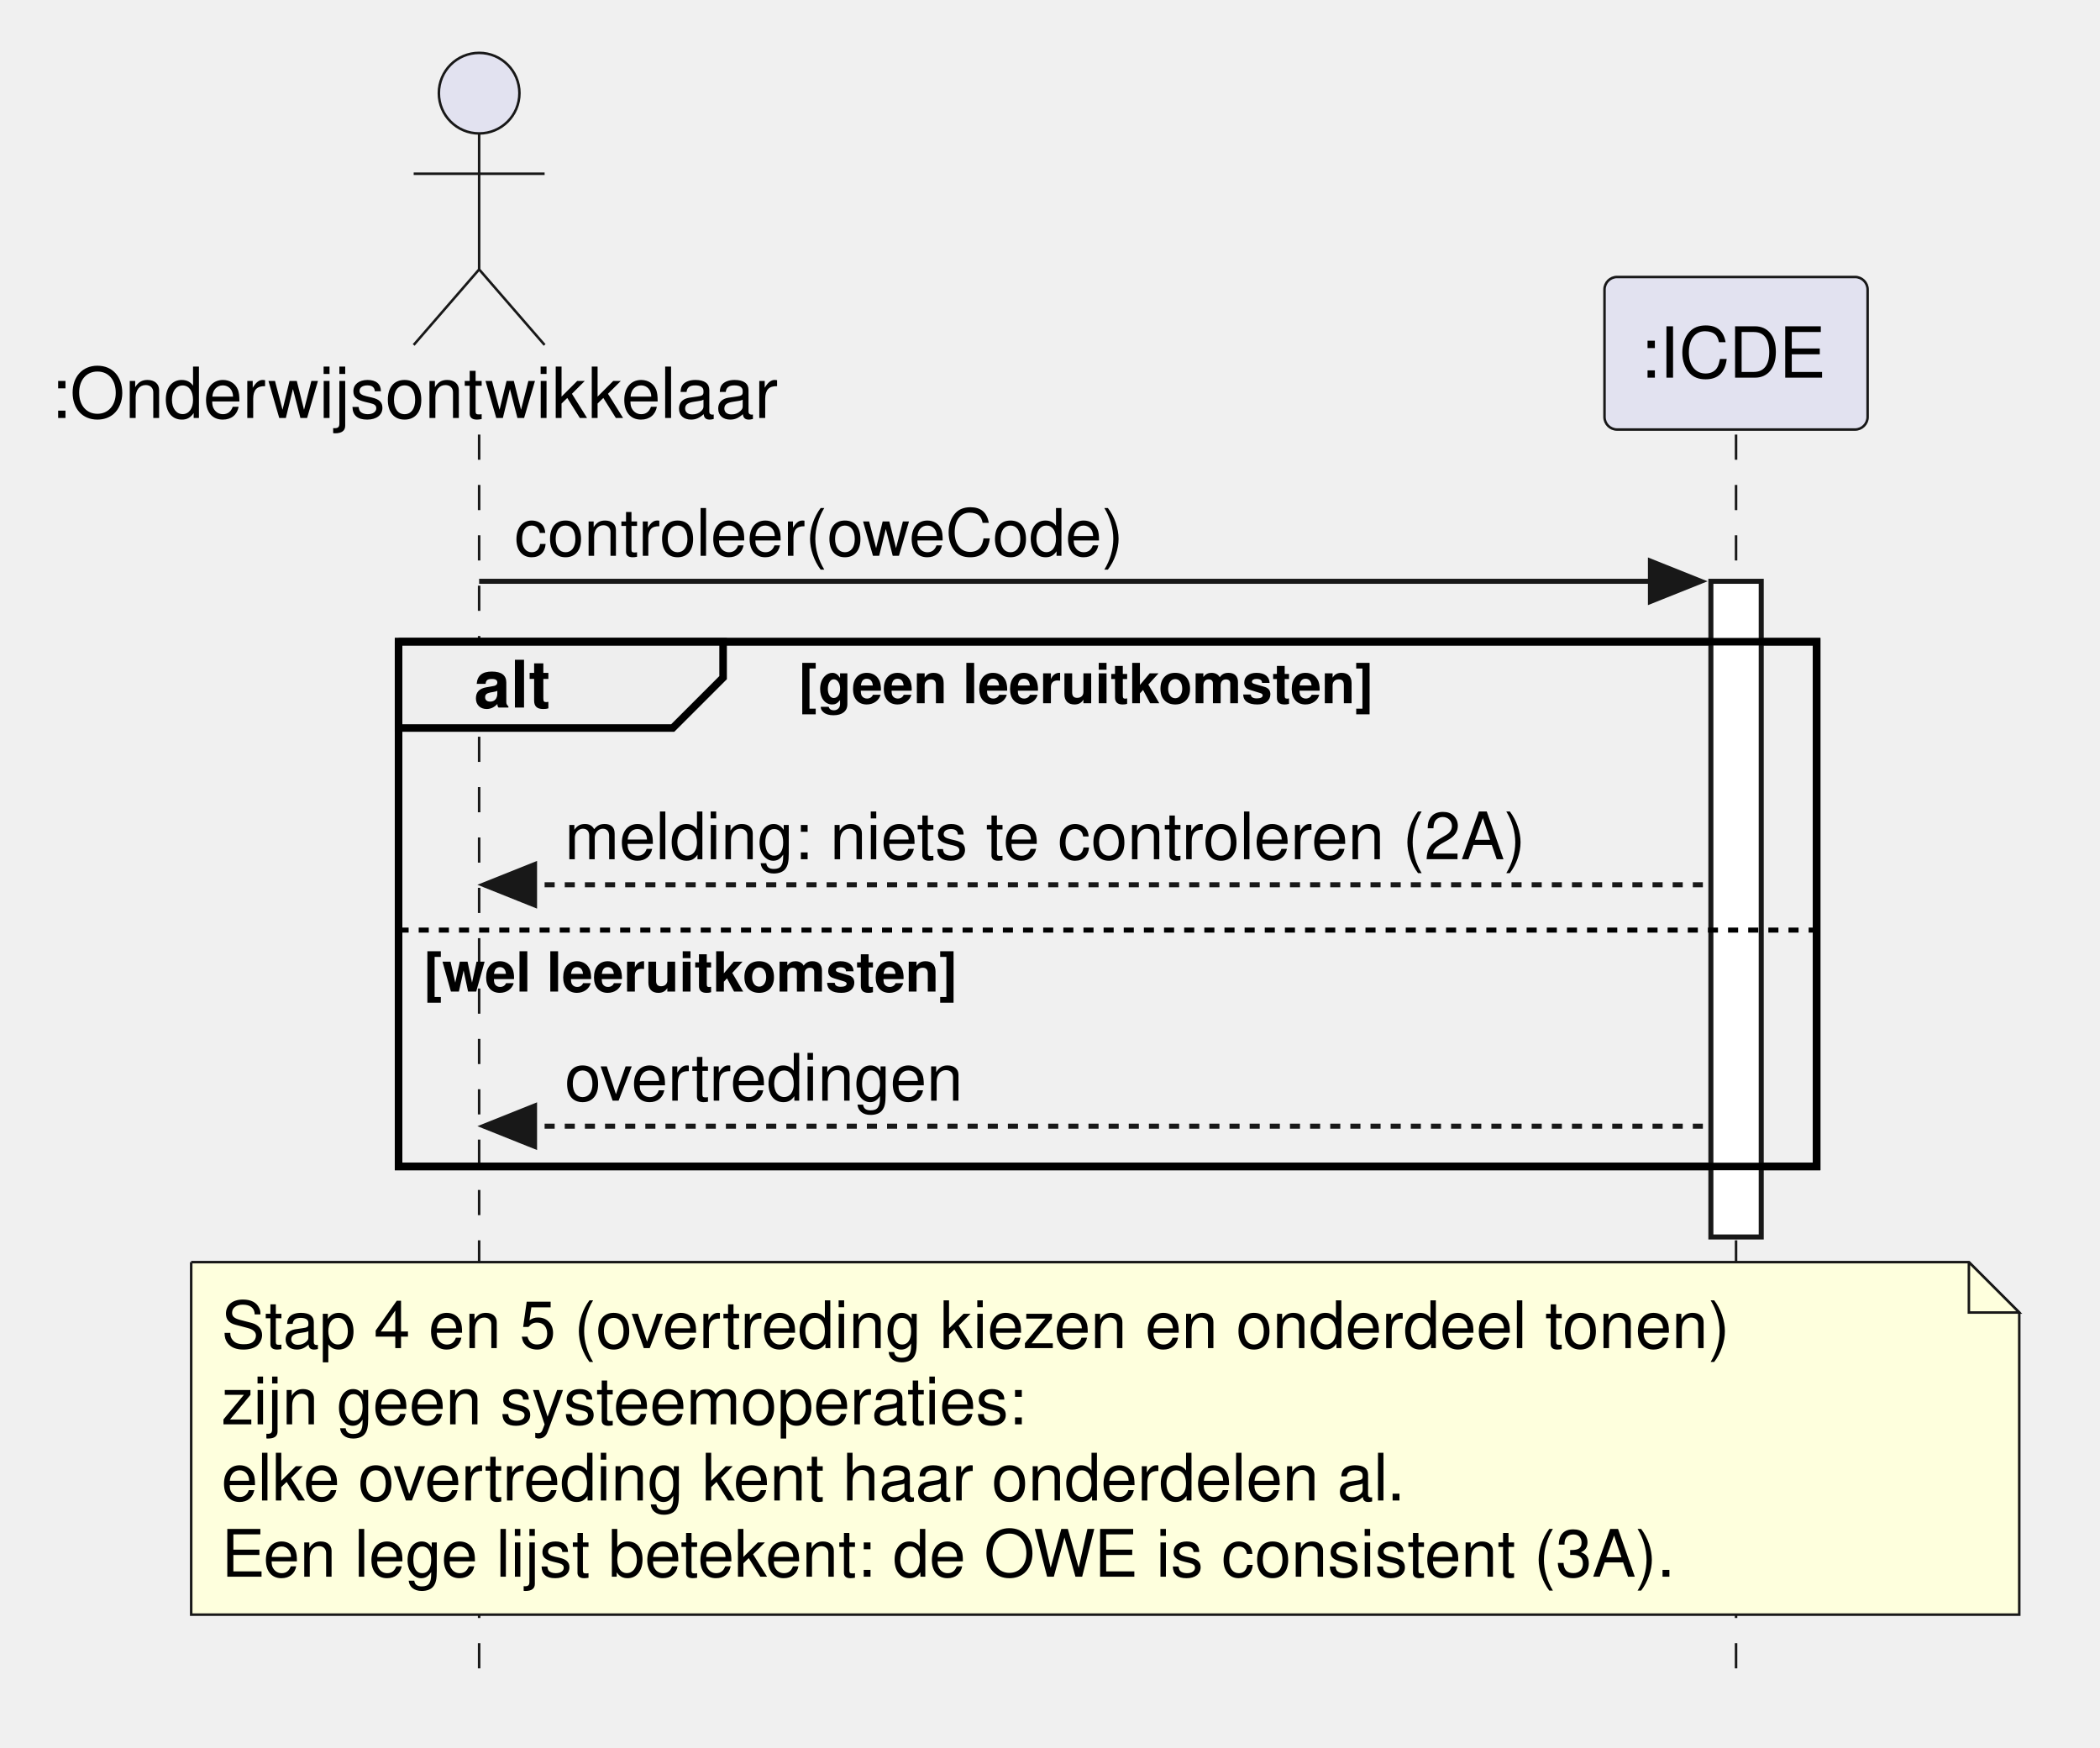
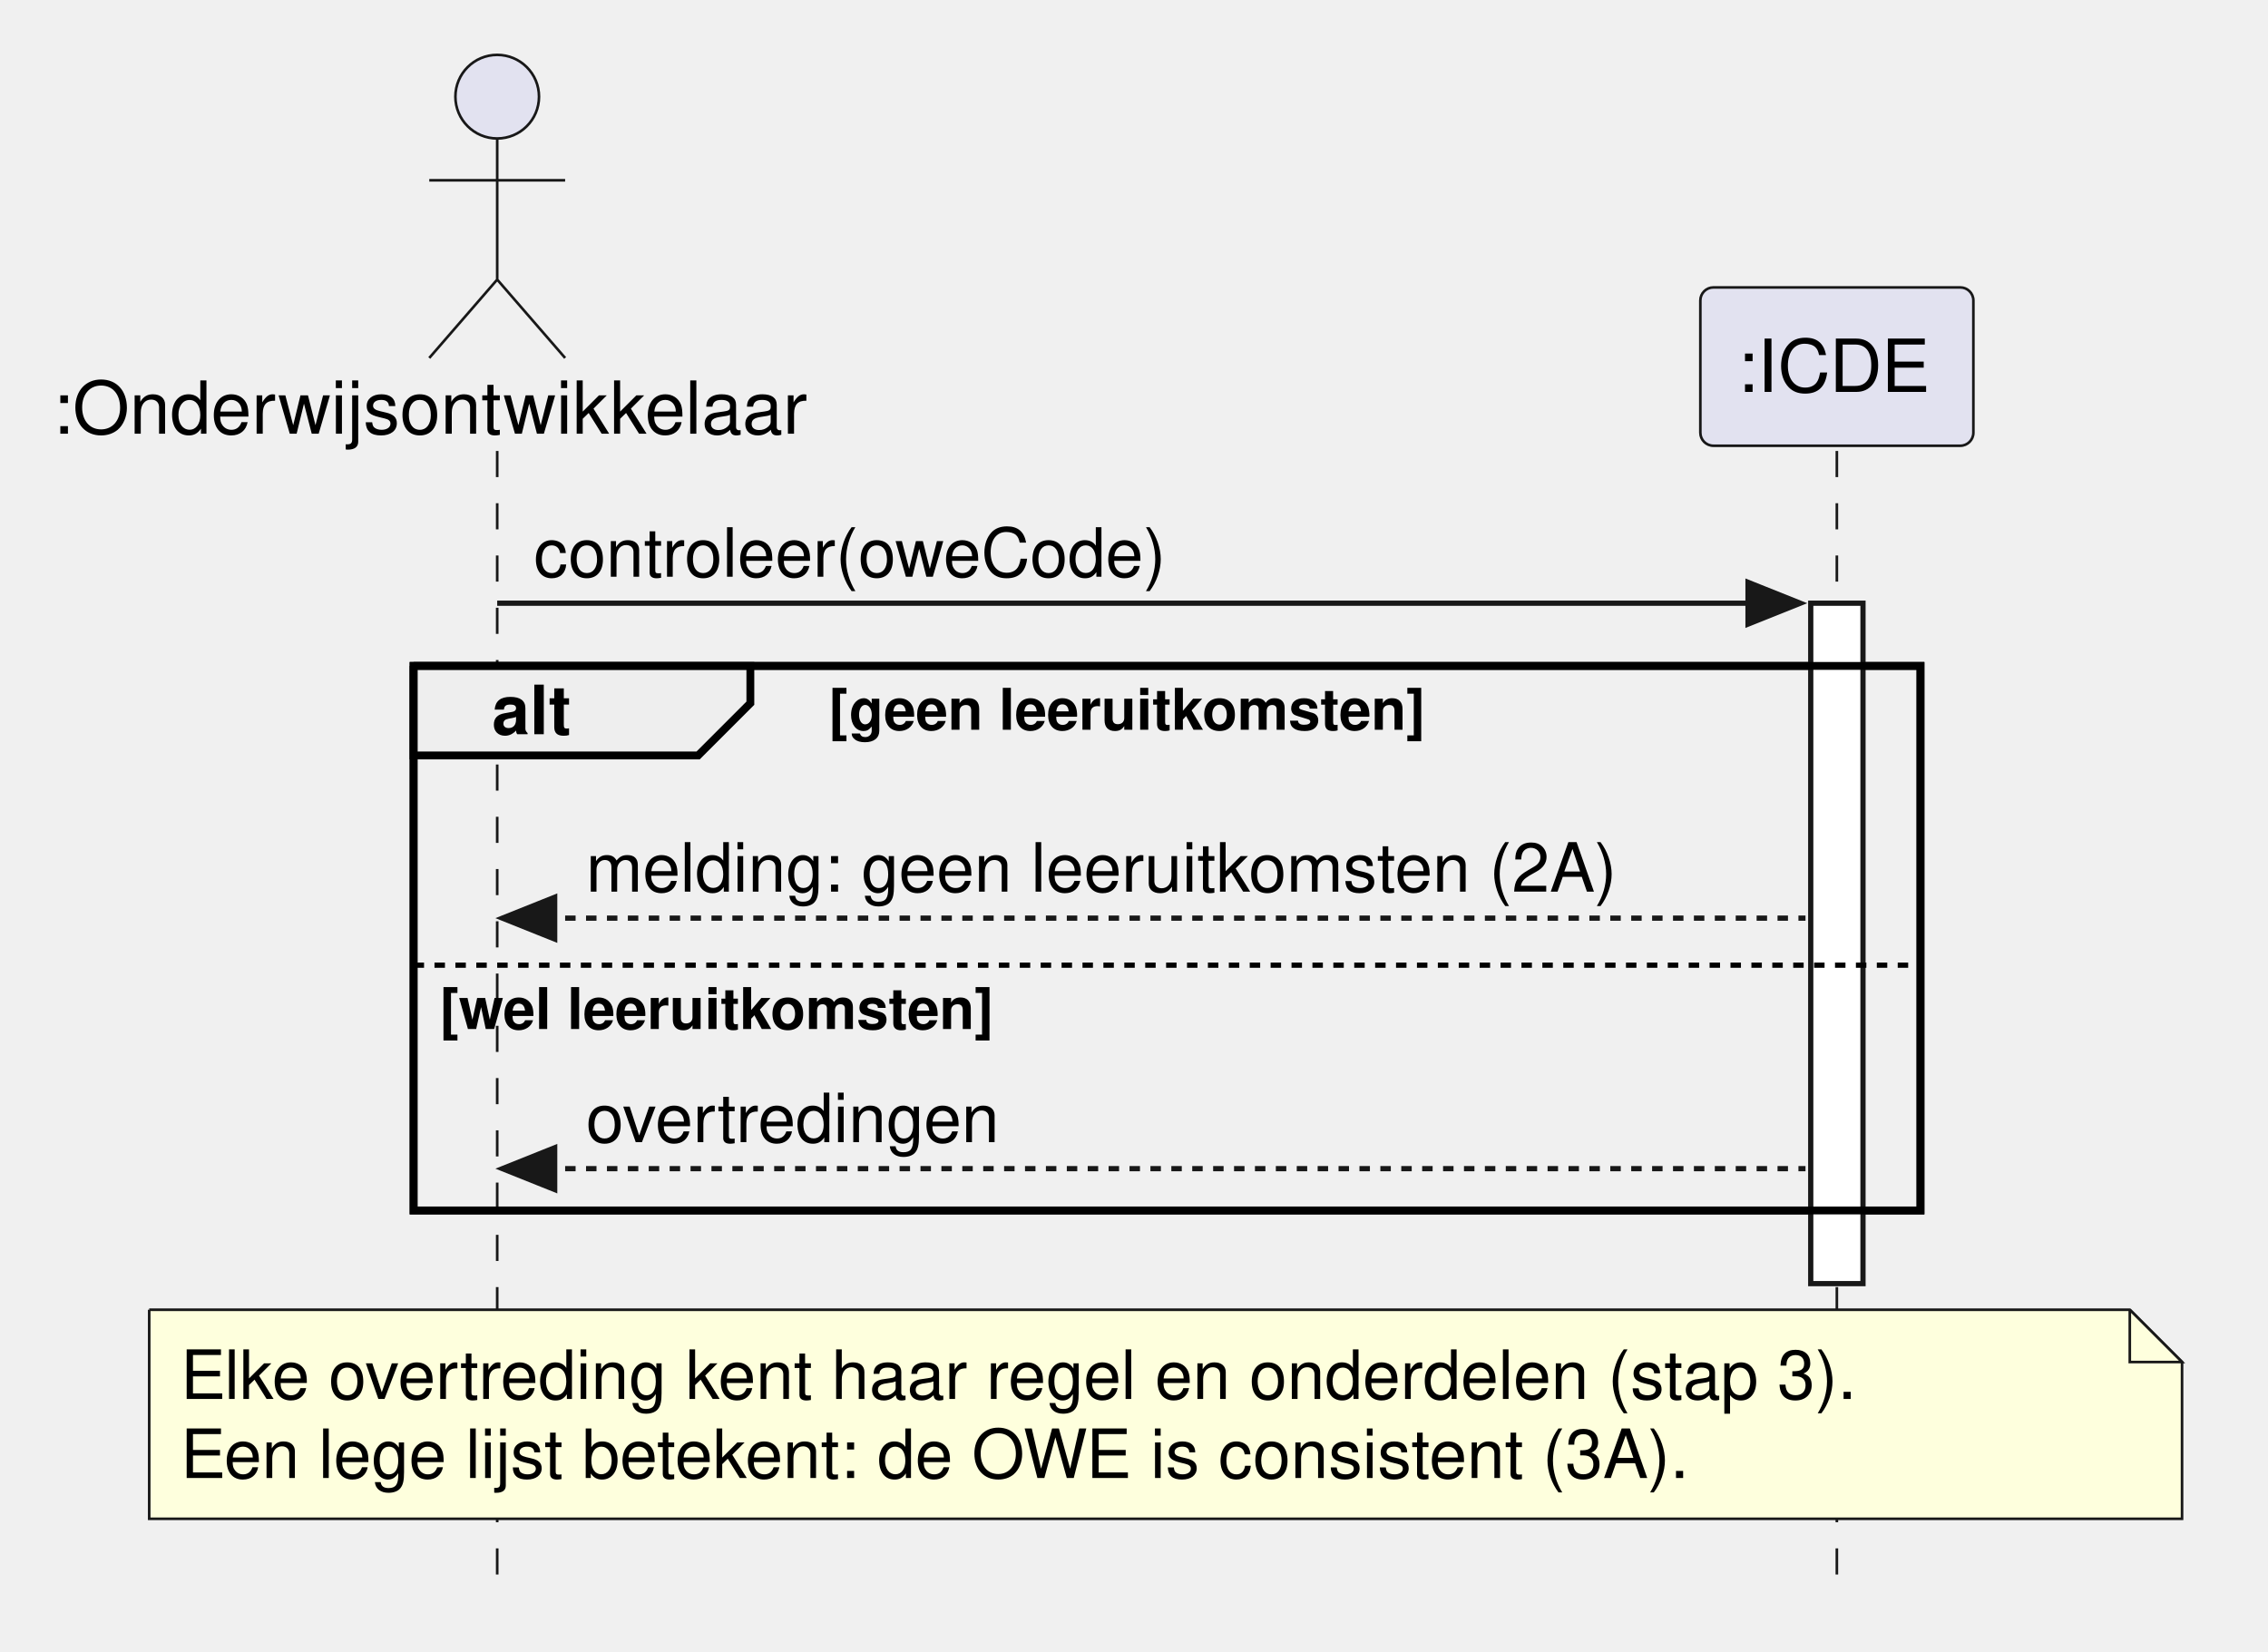
- <svg xmlns="http://www.w3.org/2000/svg" version="1.1" data-diagram-type="SEQUENCE" style="width:417px;height:347px;background:#FFFFFF;" width="417px" height="347px" viewBox="0 0 417 347" zoomAndPan="magnify" preserveAspectRatio="none" contentStyleType="text/css">
+ <svg xmlns="http://www.w3.org/2000/svg" version="1.1" data-diagram-type="SEQUENCE" style="width:434px;height:316px;background:#FFFFFF;" width="434px" height="316px" viewBox="0 0 434 316" zoomAndPan="magnify" preserveAspectRatio="none" contentStyleType="text/css">
  <defs />
  <g font-family="sans-serif" lengthAdjust="spacing">
-     <rect x="79.144" y="127.43" width="281.587" height="104.203" fill="none" style="stroke:#000;stroke-width:1.5;" />
+     <rect x="79.144" y="127.43" width="288.354" height="104.203" fill="none" style="stroke:#000;stroke-width:1.5;" />
    <g>
-       <rect x="91.644" y="86.297" width="8" height="249.867" fill="#000" fill-opacity="0" />
-       <line x1="95.144" y1="86.297" x2="95.144" y2="336.164" style="stroke:#181818;stroke-width:0.5;stroke-dasharray:5,5;" />
+       <rect x="91.644" y="86.297" width="8" height="219.602" fill="#000" fill-opacity="0" />
+       <line x1="95.144" y1="86.297" x2="95.144" y2="305.898" style="stroke:#181818;stroke-width:0.5;stroke-dasharray:5,5;" />
    </g>
    <g>
-       <rect x="341.231" y="86.297" width="8" height="249.867" fill="#000" fill-opacity="0" />
-       <line x1="344.731" y1="86.297" x2="344.731" y2="336.164" style="stroke:#181818;stroke-width:0.5;stroke-dasharray:5,5;" />
+       <rect x="347.998" y="86.297" width="8" height="219.602" fill="#000" fill-opacity="0" />
+       <line x1="351.498" y1="86.297" x2="351.498" y2="305.898" style="stroke:#181818;stroke-width:0.5;stroke-dasharray:5,5;" />
    </g>
    <g>
-       <rect x="339.731" y="115.43" width="10" height="130.203" fill="#FFF" style="stroke:#181818;stroke-width:1;" />
+       <rect x="346.498" y="115.43" width="10" height="130.203" fill="#FFF" style="stroke:#181818;stroke-width:1;" />
    </g>
    <text x="10" y="82.995" fill="#000" font-size="14" textLength="164.288" font-family="Helvetica">:Onderwijsontwikkelaar</text>
    <ellipse cx="95.144" cy="18.5" rx="8" ry="8" fill="#E2E2F0" style="stroke:#181818;stroke-width:0.5;" />
    <path d="M95.144,26.5 L95.144,53.5 M82.144,34.5 L108.144,34.5 M95.144,53.5 L82.144,68.5 M95.144,53.5 L108.144,68.5" style="stroke:#181818;stroke-width:0.5;" fill="none" />
-     <rect x="318.608" y="55" width="52.247" height="30.297" fill="#E2E2F0" style="stroke:#181818;stroke-width:0.5;" rx="2.5" ry="2.5" />
-     <text x="325.608" y="74.995" fill="#000" font-size="14" textLength="38.247" font-family="Helvetica">:ICDE</text>
-     <polygon points="327.731,111.43,337.731,115.43,327.731,119.43" fill="#181818" style="stroke:#181818;stroke-width:1;stroke-linejoin:miter;stroke-miterlimit:10;" />
-     <line x1="95.144" y1="115.43" x2="333.731" y2="115.43" style="stroke:#181818;stroke-width:1;" />
+     <rect x="325.375" y="55" width="52.247" height="30.297" fill="#E2E2F0" style="stroke:#181818;stroke-width:0.5;" rx="2.5" ry="2.5" />
+     <text x="332.375" y="74.995" fill="#000" font-size="14" textLength="38.247" font-family="Helvetica">:ICDE</text>
+     <polygon points="334.498,111.43,344.498,115.43,334.498,119.43" fill="#181818" style="stroke:#181818;stroke-width:1;stroke-linejoin:miter;stroke-miterlimit:10;" />
+     <line x1="95.144" y1="115.43" x2="340.498" y2="115.43" style="stroke:#181818;stroke-width:1;" />
    <text x="102.144" y="110.364" fill="#000" font-size="13" textLength="136.697" font-family="Helvetica">controleer(oweCode)</text>
    <path d="M79.144,127.43 L143.587,127.43 L143.587,134.563 L133.587,144.563 L79.144,144.563 L79.144,127.43" style="stroke:#000;stroke-width:1.5;" fill="#EEE" />
-     <rect x="79.144" y="127.43" width="281.587" height="104.203" fill="none" style="stroke:#000;stroke-width:1.5;" />
+     <rect x="79.144" y="127.43" width="288.354" height="104.203" fill="none" style="stroke:#000;stroke-width:1.5;" />
    <text x="94.144" y="140.497" fill="#000" font-size="13" textLength="19.443" font-weight="700" font-family="Helvetica">alt</text>
    <text x="158.587" y="139.64" fill="#000" font-size="11" textLength="138.918" font-weight="700" font-family="Helvetica">[geen leeruitkomsten]</text>
    <polygon points="106.144,171.695,96.144,175.695,106.144,179.695" fill="#181818" style="stroke:#181818;stroke-width:1;stroke-linejoin:miter;stroke-miterlimit:10;" />
-     <line x1="100.144" y1="175.695" x2="338.731" y2="175.695" style="stroke:#181818;stroke-width:1;stroke-dasharray:2,2;" />
-     <text x="112.144" y="170.629" fill="#000" font-size="13" textLength="220.587" font-family="Helvetica">melding: niets te controleren (2A)</text>
-     <line x1="79.144" y1="184.695" x2="360.731" y2="184.695" style="stroke:#000;stroke-width:1;stroke-dasharray:2,2;" />
+     <line x1="100.144" y1="175.695" x2="345.498" y2="175.695" style="stroke:#181818;stroke-width:1;stroke-dasharray:2,2;" />
+     <text x="112.144" y="170.629" fill="#000" font-size="13" textLength="227.354" font-family="Helvetica">melding: geen leeruitkomsten (2A)</text>
+     <line x1="79.144" y1="184.695" x2="367.498" y2="184.695" style="stroke:#000;stroke-width:1;stroke-dasharray:2,2;" />
    <text x="84.144" y="196.906" fill="#000" font-size="11" textLength="129.685" font-weight="700" font-family="Helvetica">[wel leeruitkomsten]</text>
    <polygon points="106.144,219.633,96.144,223.633,106.144,227.633" fill="#181818" style="stroke:#181818;stroke-width:1;stroke-linejoin:miter;stroke-miterlimit:10;" />
-     <line x1="100.144" y1="223.633" x2="338.731" y2="223.633" style="stroke:#181818;stroke-width:1;stroke-dasharray:2,2;" />
+     <line x1="100.144" y1="223.633" x2="345.498" y2="223.633" style="stroke:#181818;stroke-width:1;stroke-dasharray:2,2;" />
    <text x="112.144" y="218.567" fill="#000" font-size="13" textLength="92.022" font-family="Helvetica">overtredingen</text>
-     <path d="M37.965,250.633 L37.965,320.633 L400.965,320.633 L400.965,260.633 L390.965,250.633 L37.965,250.633" style="stroke:#181818;stroke-width:0.5;" fill="#FEFFDD" />
-     <path d="M390.965,250.633 L390.965,260.633 L400.965,260.633 L390.965,250.633" style="stroke:#181818;stroke-width:0.5;" fill="#FEFFDD" />
-     <text x="43.965" y="267.7" fill="#000" font-size="13" textLength="342.945" font-family="Helvetica">Stap 4 en 5 (overtreding kiezen en onderdeel tonen)</text>
-     <text x="43.965" y="282.833" fill="#000" font-size="13" textLength="183.409" font-family="Helvetica">zijn geen systeemoperaties:</text>
-     <text x="43.965" y="297.965" fill="#000" font-size="13" textLength="271.559" font-family="Helvetica">elke overtreding kent haar onderdelen al.</text>
-     <text x="43.965" y="313.098" fill="#000" font-size="13" textLength="326.968" font-family="Helvetica">Een lege lijst betekent: de OWE is consistent (3A).</text>
+     <path d="M28.552,250.633 L28.552,290.633 L417.552,290.633 L417.552,260.633 L407.552,250.633 L28.552,250.633" style="stroke:#181818;stroke-width:0.5;" fill="#FEFFDD" />
+     <path d="M407.552,250.633 L407.552,260.633 L417.552,260.633 L407.552,250.633" style="stroke:#181818;stroke-width:0.5;" fill="#FEFFDD" />
+     <text x="34.552" y="267.7" fill="#000" font-size="13" textLength="368.539" font-family="Helvetica">Elke overtreding kent haar regel en onderdelen (stap 3).</text>
+     <text x="34.552" y="282.833" fill="#000" font-size="13" textLength="326.968" font-family="Helvetica">Een lege lijst betekent: de OWE is consistent (3A).</text>
  </g>
</svg>
